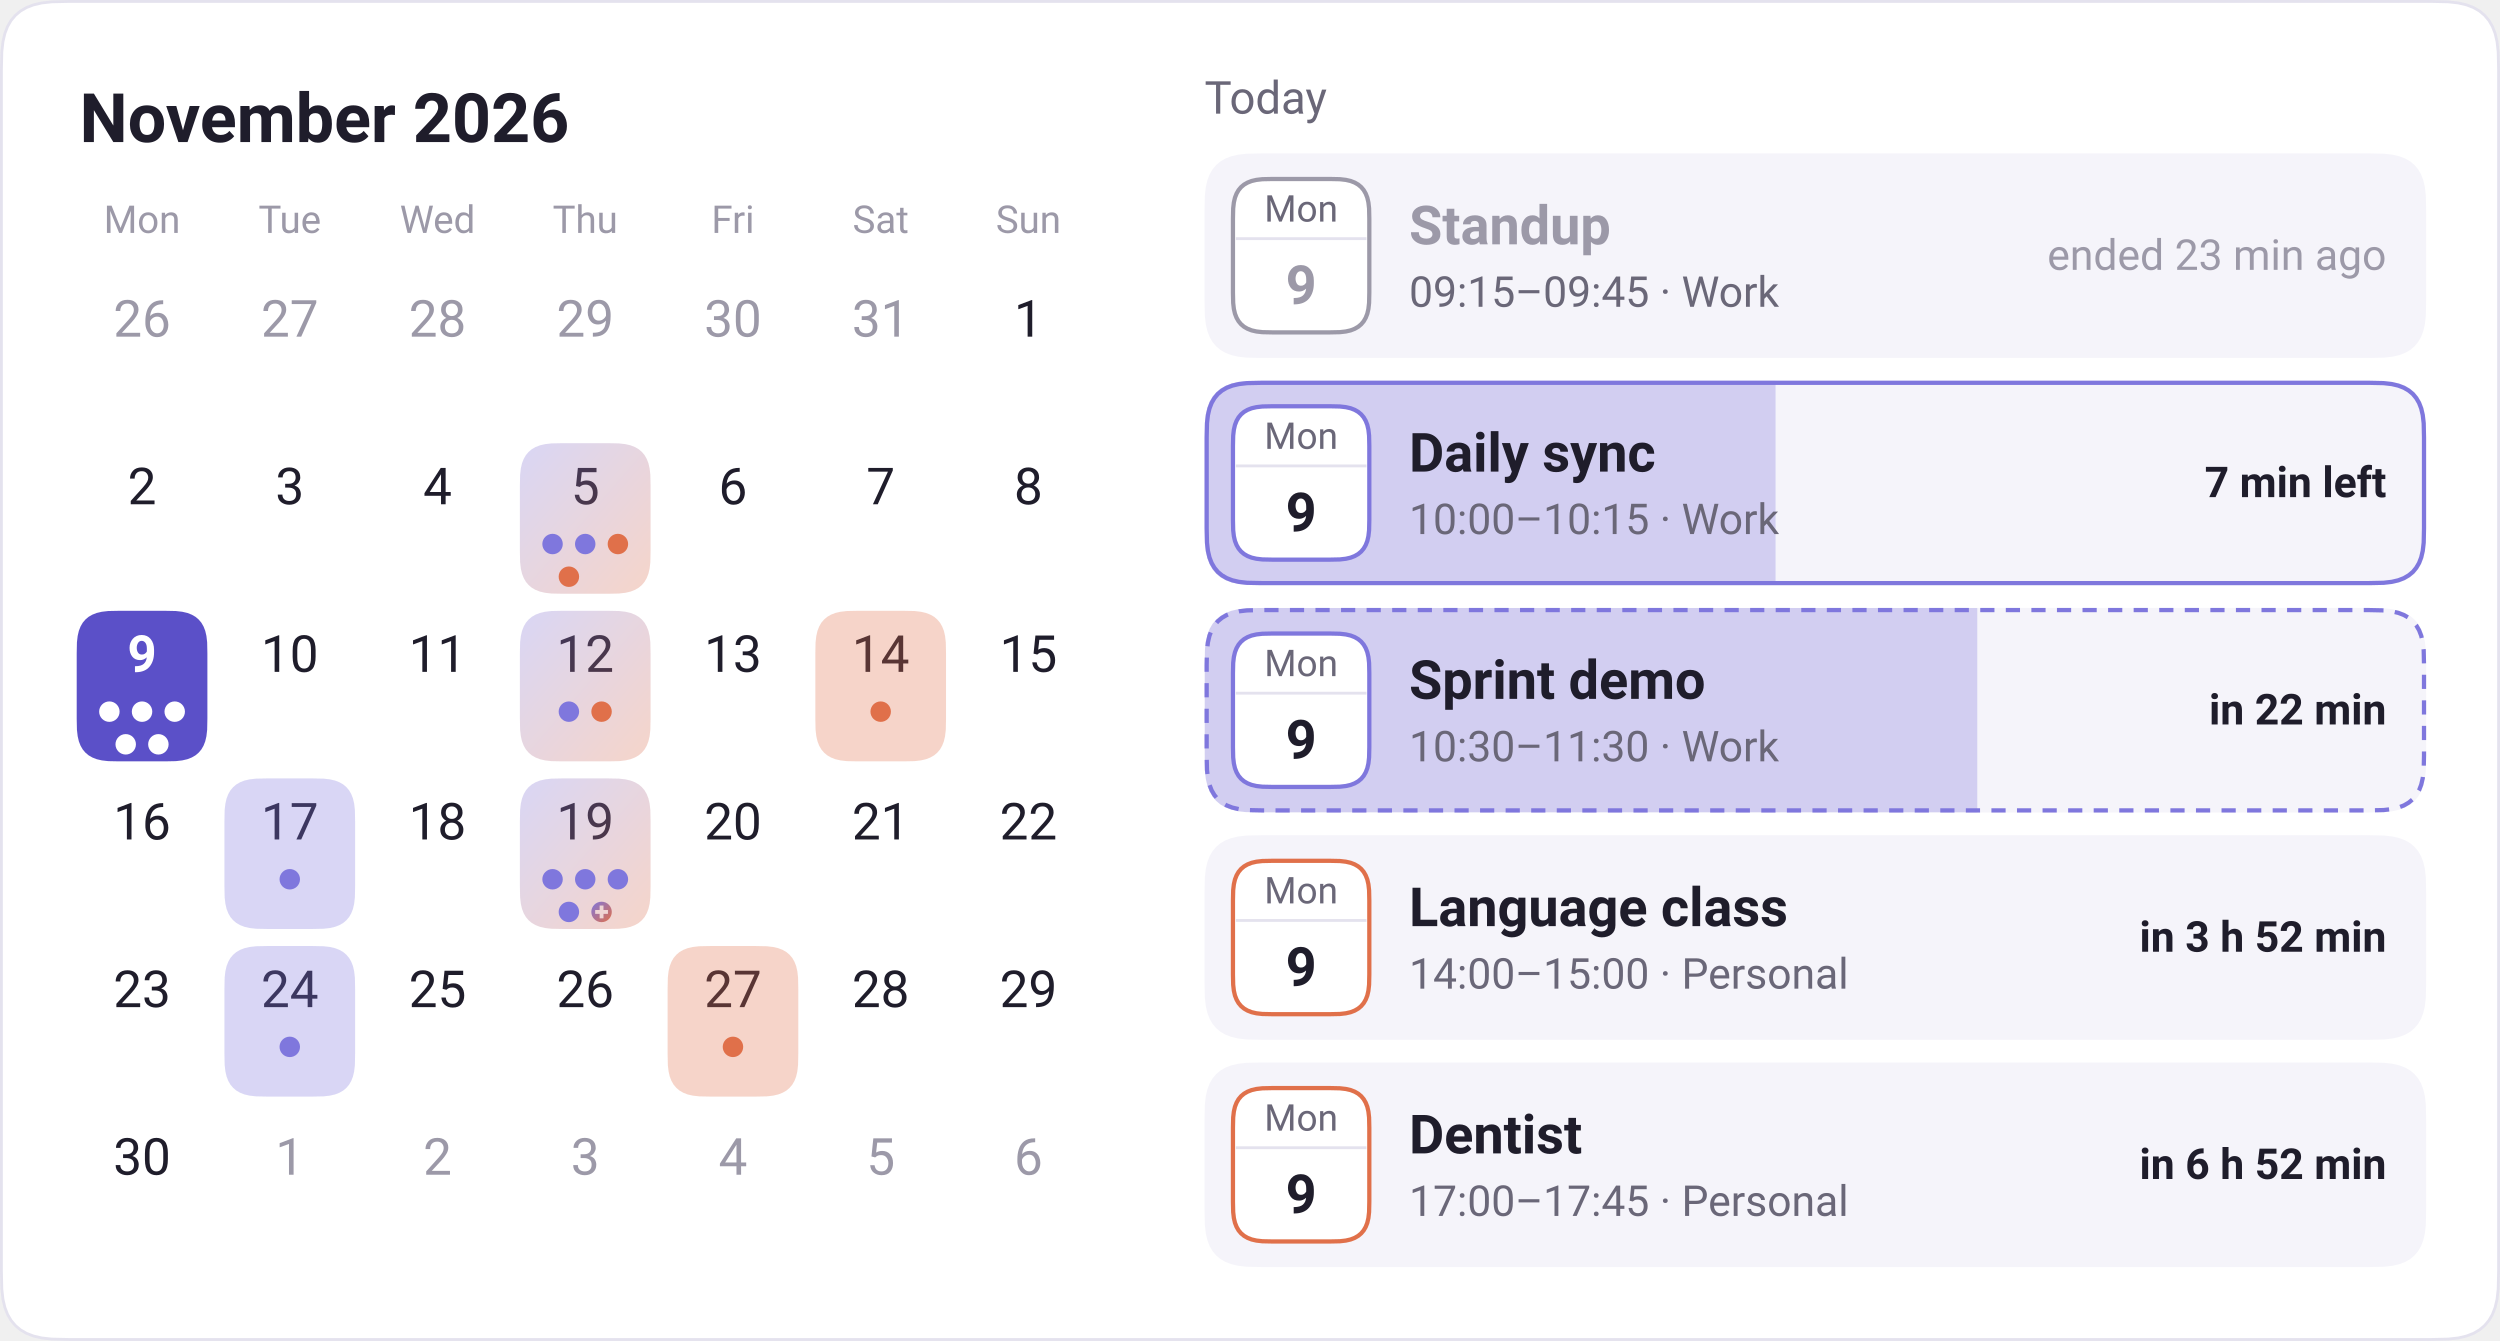
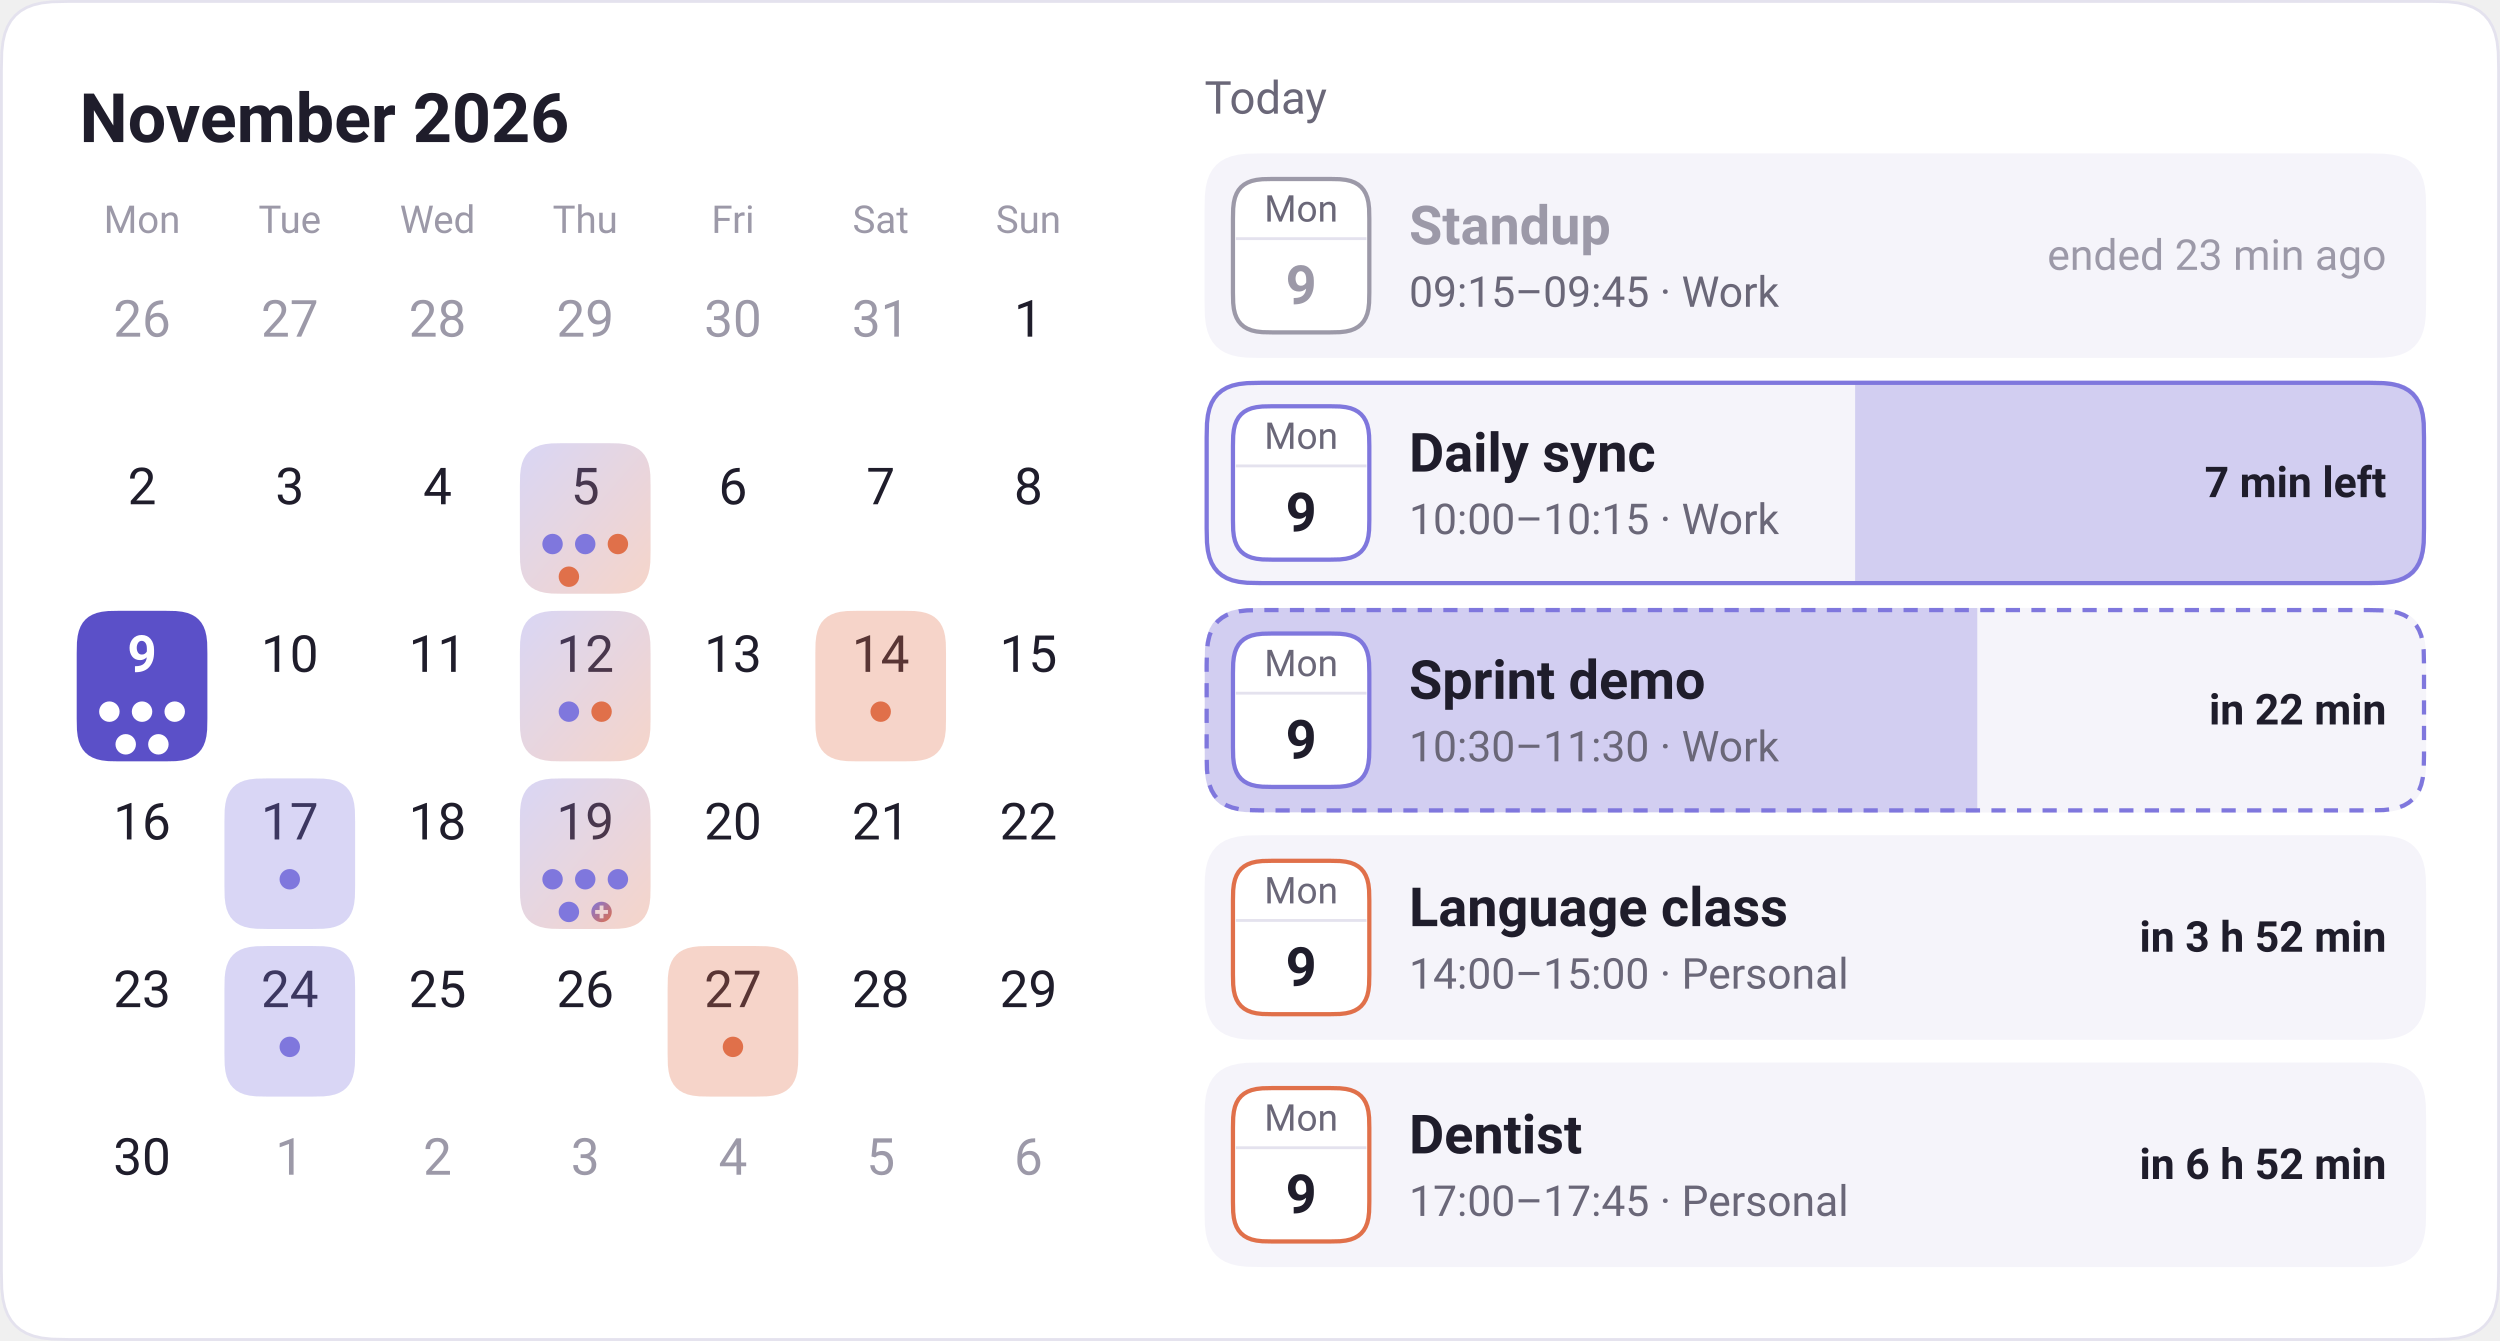
<svg xmlns="http://www.w3.org/2000/svg" width="880" height="472" viewBox="0 0 880 472" role="img" aria-label="Eventide card: month grid next to an agenda with a finished, a running and an upcoming event">
  <style>
  text { font-family: -apple-system, BlinkMacSystemFont, "Segoe UI", Roboto, Helvetica, Arial, sans-serif; }
  .card { fill: #FFFFFF; stroke: #E4E2EE; }
  .row { fill: #F5F4FA; }
  .tile { fill: #FFFFFF; }
  .rule { stroke: #E4E2EE; }
  .t1 { fill: #1F1D2B; }
  .t2 { fill: #6A6778; }
  .t3 { fill: #9C99A8; }
  .on { fill: #FFFFFF; }
  @media (prefers-color-scheme: dark) {
    .card { fill: #1C1B24; stroke: #33313F; }
    .row { fill: #272532; }
    .tile { fill: #1C1B24; }
    .rule { stroke: #3C3A49; }
    .t1 { fill: #F2F0F8; }
    .t2 { fill: #ABA8B8; }
    .t3 { fill: #7E7B8C; }
  }
</style>
  <path d="M855.50 0.50L861.76 0.64L865.34 1.04L868.23 1.72L870.69 2.67L872.80 3.90L874.59 5.41L876.10 7.20L877.33 9.31L878.28 11.77L878.96 14.66L879.36 18.24L879.50 24.50L879.50 447.50L879.36 453.76L878.96 457.34L878.28 460.23L877.33 462.69L876.10 464.80L874.59 466.59L872.80 468.10L870.69 469.33L868.23 470.28L865.34 470.96L861.76 471.36L855.50 471.50L24.50 471.50L18.24 471.36L14.66 470.96L11.77 470.28L9.31 469.33L7.20 468.10L5.41 466.59L3.90 464.80L2.67 462.69L1.72 460.23L1.04 457.34L0.64 453.76L0.50 447.50L0.50 24.50L0.64 18.24L1.04 14.66L1.72 11.77L2.67 9.31L3.90 7.20L5.41 5.41L7.20 3.90L9.31 2.67L11.77 1.72L14.66 1.04L18.24 0.64L24.50 0.50Z" class="card" />
  <text x="28" y="50" class="t1" font-size="24" font-weight="600">November 2026</text>
  <text x="50" y="82" class="t3" font-size="13.5" text-anchor="middle">Mon</text>
  <text x="102" y="82" class="t3" font-size="13.5" text-anchor="middle">Tue</text>
  <text x="154" y="82" class="t3" font-size="13.5" text-anchor="middle">Wed</text>
  <text x="206" y="82" class="t3" font-size="13.5" text-anchor="middle">Thu</text>
  <text x="258" y="82" class="t3" font-size="13.5" text-anchor="middle">Fri</text>
  <text x="310" y="82" class="t3" font-size="13.5" text-anchor="middle">Sat</text>
  <text x="362" y="82" class="t3" font-size="13.5" text-anchor="middle">Sun</text>
  <text x="50" y="118.5" class="t3" font-size="18" text-anchor="middle">26</text>
  <text x="102" y="118.5" class="t3" font-size="18" text-anchor="middle">27</text>
  <text x="154" y="118.5" class="t3" font-size="18" text-anchor="middle">28</text>
  <text x="206" y="118.5" class="t3" font-size="18" text-anchor="middle">29</text>
  <text x="258" y="118.5" class="t3" font-size="18" text-anchor="middle">30</text>
  <text x="310" y="118.5" class="t3" font-size="18" text-anchor="middle">31</text>
  <text x="362" y="118.5" class="t1" font-size="18" text-anchor="middle">1</text>
  <text x="50" y="177.5" class="t1" font-size="18" text-anchor="middle">2</text>
  <text x="102" y="177.5" class="t1" font-size="18" text-anchor="middle">3</text>
  <text x="154" y="177.5" class="t1" font-size="18" text-anchor="middle">4</text>
  <text x="206" y="177.5" class="t1" font-size="18" text-anchor="middle">5</text>
  <linearGradient id="day-2026-11-05" x1="0" y1="0" x2="1" y2="1">
    <stop offset="0%" stop-color="#7F77DD" />
    <stop offset="100%" stop-color="#E0704A" />
  </linearGradient>
  <path d="M214.00 156.00L217.91 156.08L220.15 156.34L221.96 156.76L223.49 157.36L224.81 158.12L225.93 159.07L226.88 160.19L227.64 161.51L228.24 163.04L228.66 164.85L228.92 167.09L229.00 171.00L229.00 194.00L228.92 197.91L228.66 200.15L228.24 201.96L227.64 203.49L226.88 204.81L225.93 205.93L224.81 206.88L223.49 207.64L221.96 208.24L220.15 208.66L217.91 208.92L214.00 209.00L198.00 209.00L194.09 208.92L191.85 208.66L190.04 208.24L188.51 207.64L187.19 206.88L186.07 205.93L185.12 204.81L184.36 203.49L183.76 201.96L183.34 200.15L183.08 197.91L183.00 194.00L183.00 171.00L183.08 167.09L183.34 164.85L183.76 163.04L184.36 161.51L185.12 160.19L186.07 159.07L187.19 158.12L188.51 157.36L190.04 156.76L191.85 156.34L194.09 156.08L198.00 156.00Z" fill="url(#day-2026-11-05)" opacity="0.3" />
  <circle cx="194.5" cy="191.5" r="3.6" fill="#7F77DD" />
  <circle cx="206" cy="191.5" r="3.6" fill="#7F77DD" />
  <circle cx="217.5" cy="191.5" r="3.6" fill="#E0704A" />
  <circle cx="200.25" cy="203" r="3.6" fill="#E0704A" />
  <text x="258" y="177.5" class="t1" font-size="18" text-anchor="middle">6</text>
  <text x="310" y="177.5" class="t1" font-size="18" text-anchor="middle">7</text>
  <text x="362" y="177.5" class="t1" font-size="18" text-anchor="middle">8</text>
  <path d="M58.00 215.00L61.91 215.08L64.15 215.34L65.96 215.76L67.49 216.36L68.81 217.12L69.93 218.07L70.88 219.19L71.64 220.51L72.24 222.04L72.66 223.85L72.92 226.09L73.00 230.00L73.00 253.00L72.92 256.91L72.66 259.15L72.24 260.96L71.64 262.49L70.88 263.81L69.93 264.93L68.81 265.88L67.49 266.64L65.96 267.24L64.15 267.66L61.91 267.92L58.00 268.00L42.00 268.00L38.09 267.92L35.85 267.66L34.04 267.24L32.51 266.64L31.19 265.88L30.07 264.93L29.12 263.81L28.36 262.49L27.76 260.96L27.34 259.15L27.08 256.91L27.00 253.00L27.00 230.00L27.08 226.09L27.34 223.85L27.76 222.04L28.36 220.51L29.12 219.19L30.07 218.07L31.19 217.12L32.51 216.36L34.04 215.76L35.85 215.34L38.09 215.08L42.00 215.00Z" fill="#5B50C8" />
  <text x="50" y="236.5" class="on" font-size="18" text-anchor="middle" font-weight="600">9</text>
  <circle cx="38.5" cy="250.5" r="3.6" fill="#FFFFFF" />
  <circle cx="50" cy="250.5" r="3.6" fill="#FFFFFF" />
  <circle cx="61.5" cy="250.5" r="3.6" fill="#FFFFFF" />
  <circle cx="44.25" cy="262" r="3.6" fill="#FFFFFF" />
  <circle cx="55.75" cy="262" r="3.6" fill="#FFFFFF" />
  <text x="102" y="236.5" class="t1" font-size="18" text-anchor="middle">10</text>
  <text x="154" y="236.5" class="t1" font-size="18" text-anchor="middle">11</text>
  <text x="206" y="236.5" class="t1" font-size="18" text-anchor="middle">12</text>
  <linearGradient id="day-2026-11-12" x1="0" y1="0" x2="1" y2="1">
    <stop offset="0%" stop-color="#7F77DD" />
    <stop offset="100%" stop-color="#E0704A" />
  </linearGradient>
  <path d="M214.00 215.00L217.91 215.08L220.15 215.34L221.96 215.76L223.49 216.36L224.81 217.12L225.93 218.07L226.88 219.19L227.64 220.51L228.24 222.04L228.66 223.85L228.92 226.09L229.00 230.00L229.00 253.00L228.92 256.91L228.66 259.15L228.24 260.96L227.64 262.49L226.88 263.81L225.93 264.93L224.81 265.88L223.49 266.64L221.96 267.24L220.15 267.66L217.91 267.92L214.00 268.00L198.00 268.00L194.09 267.92L191.85 267.66L190.04 267.24L188.51 266.64L187.19 265.88L186.07 264.93L185.12 263.81L184.36 262.49L183.76 260.96L183.34 259.15L183.08 256.91L183.00 253.00L183.00 230.00L183.08 226.09L183.34 223.85L183.76 222.04L184.36 220.51L185.12 219.19L186.07 218.07L187.19 217.12L188.51 216.36L190.04 215.76L191.85 215.34L194.09 215.08L198.00 215.00Z" fill="url(#day-2026-11-12)" opacity="0.3" />
  <circle cx="200.25" cy="250.5" r="3.6" fill="#7F77DD" />
  <circle cx="211.75" cy="250.5" r="3.6" fill="#E0704A" />
  <text x="258" y="236.5" class="t1" font-size="18" text-anchor="middle">13</text>
  <text x="310" y="236.5" class="t1" font-size="18" text-anchor="middle">14</text>
  <path d="M318.00 215.00L321.91 215.08L324.15 215.34L325.96 215.76L327.49 216.36L328.81 217.12L329.93 218.07L330.88 219.19L331.64 220.51L332.24 222.04L332.66 223.85L332.92 226.09L333.00 230.00L333.00 253.00L332.92 256.91L332.66 259.15L332.24 260.96L331.64 262.49L330.88 263.81L329.93 264.93L328.81 265.88L327.49 266.64L325.96 267.24L324.15 267.66L321.91 267.92L318.00 268.00L302.00 268.00L298.09 267.92L295.85 267.66L294.04 267.24L292.51 266.64L291.19 265.88L290.07 264.93L289.12 263.81L288.36 262.49L287.76 260.96L287.34 259.15L287.08 256.91L287.00 253.00L287.00 230.00L287.08 226.09L287.34 223.85L287.76 222.04L288.36 220.51L289.12 219.19L290.07 218.07L291.19 217.12L292.51 216.36L294.04 215.76L295.85 215.34L298.09 215.08L302.00 215.00Z" fill="#E0704A" opacity="0.3" />
  <circle cx="310" cy="250.5" r="3.6" fill="#E0704A" />
  <text x="362" y="236.5" class="t1" font-size="18" text-anchor="middle">15</text>
  <text x="50" y="295.5" class="t1" font-size="18" text-anchor="middle">16</text>
  <text x="102" y="295.5" class="t1" font-size="18" text-anchor="middle">17</text>
  <path d="M110.00 274.00L113.91 274.08L116.15 274.34L117.96 274.76L119.49 275.36L120.81 276.12L121.93 277.07L122.88 278.19L123.64 279.51L124.24 281.04L124.66 282.85L124.92 285.09L125.00 289.00L125.00 312.00L124.92 315.91L124.66 318.15L124.24 319.96L123.64 321.49L122.88 322.81L121.93 323.93L120.81 324.88L119.49 325.64L117.96 326.24L116.15 326.66L113.91 326.92L110.00 327.00L94.00 327.00L90.09 326.92L87.85 326.66L86.04 326.24L84.51 325.64L83.19 324.88L82.07 323.93L81.12 322.81L80.36 321.49L79.76 319.96L79.34 318.15L79.08 315.91L79.00 312.00L79.00 289.00L79.08 285.09L79.34 282.85L79.76 281.04L80.36 279.51L81.12 278.19L82.07 277.07L83.19 276.12L84.51 275.36L86.04 274.76L87.85 274.34L90.09 274.08L94.00 274.00Z" fill="#7F77DD" opacity="0.3" />
  <circle cx="102" cy="309.5" r="3.6" fill="#7F77DD" />
  <text x="154" y="295.5" class="t1" font-size="18" text-anchor="middle">18</text>
  <text x="206" y="295.5" class="t1" font-size="18" text-anchor="middle">19</text>
  <linearGradient id="day-2026-11-19" x1="0" y1="0" x2="1" y2="1">
    <stop offset="0%" stop-color="#7F77DD" />
    <stop offset="100%" stop-color="#E0704A" />
  </linearGradient>
  <path d="M214.00 274.00L217.91 274.08L220.15 274.34L221.96 274.76L223.49 275.36L224.81 276.12L225.93 277.07L226.88 278.19L227.64 279.51L228.24 281.04L228.66 282.85L228.92 285.09L229.00 289.00L229.00 312.00L228.92 315.91L228.66 318.15L228.24 319.96L227.64 321.49L226.88 322.81L225.93 323.93L224.81 324.88L223.49 325.64L221.96 326.24L220.15 326.66L217.91 326.92L214.00 327.00L198.00 327.00L194.09 326.92L191.85 326.66L190.04 326.24L188.51 325.64L187.19 324.88L186.07 323.93L185.12 322.81L184.36 321.49L183.76 319.96L183.34 318.15L183.08 315.91L183.00 312.00L183.00 289.00L183.08 285.09L183.34 282.85L183.76 281.04L184.36 279.51L185.12 278.19L186.07 277.07L187.19 276.12L188.51 275.36L190.04 274.76L191.85 274.34L194.09 274.08L198.00 274.00Z" fill="url(#day-2026-11-19)" opacity="0.3" />
  <circle cx="194.5" cy="309.5" r="3.6" fill="#7F77DD" />
  <circle cx="206" cy="309.5" r="3.6" fill="#7F77DD" />
  <circle cx="217.5" cy="309.5" r="3.6" fill="#7F77DD" />
  <circle cx="200.25" cy="321" r="3.6" fill="#7F77DD" />
  <linearGradient id="more-2026-11-19" x1="0" y1="0" x2="1" y2="1">
    <stop offset="0%" stop-color="#7F77DD" />
    <stop offset="100%" stop-color="#E0704A" />
  </linearGradient>
  <path transform="translate(208.15 317.4) scale(0.9)" fill-rule="evenodd" fill="url(#more-2026-11-19)" d="M0 4a4 4 0 1 0 8 0a4 4 0 1 0-8 0ZM3.25 1.5h1.5v1.75h1.75v1.5H4.75v1.75h-1.5V4.75H1.5v-1.5h1.75Z" />
  <text x="258" y="295.5" class="t1" font-size="18" text-anchor="middle">20</text>
  <text x="310" y="295.5" class="t1" font-size="18" text-anchor="middle">21</text>
  <text x="362" y="295.5" class="t1" font-size="18" text-anchor="middle">22</text>
  <text x="50" y="354.5" class="t1" font-size="18" text-anchor="middle">23</text>
  <text x="102" y="354.5" class="t1" font-size="18" text-anchor="middle">24</text>
  <path d="M110.00 333.00L113.91 333.08L116.15 333.34L117.96 333.76L119.49 334.36L120.81 335.12L121.93 336.07L122.88 337.19L123.64 338.51L124.24 340.04L124.66 341.85L124.92 344.09L125.00 348.00L125.00 371.00L124.92 374.91L124.66 377.15L124.24 378.96L123.64 380.49L122.88 381.81L121.93 382.93L120.81 383.88L119.49 384.64L117.96 385.24L116.15 385.66L113.91 385.92L110.00 386.00L94.00 386.00L90.09 385.92L87.85 385.66L86.04 385.24L84.51 384.64L83.19 383.88L82.07 382.93L81.12 381.81L80.36 380.49L79.76 378.96L79.34 377.15L79.08 374.91L79.00 371.00L79.00 348.00L79.08 344.09L79.34 341.85L79.76 340.04L80.36 338.51L81.12 337.19L82.07 336.07L83.19 335.12L84.51 334.36L86.04 333.76L87.85 333.34L90.09 333.08L94.00 333.00Z" fill="#7F77DD" opacity="0.3" />
  <circle cx="102" cy="368.5" r="3.6" fill="#7F77DD" />
  <text x="154" y="354.5" class="t1" font-size="18" text-anchor="middle">25</text>
  <text x="206" y="354.5" class="t1" font-size="18" text-anchor="middle">26</text>
  <text x="258" y="354.5" class="t1" font-size="18" text-anchor="middle">27</text>
  <path d="M266.00 333.00L269.91 333.08L272.15 333.34L273.96 333.76L275.49 334.36L276.81 335.12L277.93 336.07L278.88 337.19L279.64 338.51L280.24 340.04L280.66 341.85L280.92 344.09L281.00 348.00L281.00 371.00L280.92 374.91L280.66 377.15L280.24 378.96L279.64 380.49L278.88 381.81L277.93 382.93L276.81 383.88L275.49 384.64L273.96 385.24L272.15 385.66L269.91 385.92L266.00 386.00L250.00 386.00L246.09 385.92L243.85 385.66L242.04 385.24L240.51 384.64L239.19 383.88L238.07 382.93L237.12 381.81L236.36 380.49L235.76 378.96L235.34 377.15L235.08 374.91L235.00 371.00L235.00 348.00L235.08 344.09L235.34 341.85L235.76 340.04L236.36 338.51L237.12 337.19L238.07 336.07L239.19 335.12L240.51 334.36L242.04 333.76L243.85 333.34L246.09 333.08L250.00 333.00Z" fill="#E0704A" opacity="0.3" />
  <circle cx="258" cy="368.5" r="3.6" fill="#E0704A" />
  <text x="310" y="354.5" class="t1" font-size="18" text-anchor="middle">28</text>
  <text x="362" y="354.5" class="t1" font-size="18" text-anchor="middle">29</text>
  <text x="50" y="413.5" class="t1" font-size="18" text-anchor="middle">30</text>
  <text x="102" y="413.5" class="t3" font-size="18" text-anchor="middle">1</text>
  <text x="154" y="413.5" class="t3" font-size="18" text-anchor="middle">2</text>
  <text x="206" y="413.5" class="t3" font-size="18" text-anchor="middle">3</text>
  <text x="258" y="413.5" class="t3" font-size="18" text-anchor="middle">4</text>
  <text x="310" y="413.5" class="t3" font-size="18" text-anchor="middle">5</text>
  <text x="362" y="413.5" class="t3" font-size="18" text-anchor="middle">6</text>
  <text x="424" y="40" class="t2" font-size="16">Today</text>
  <clipPath id="row8">
    <path d="M834.00 54.00L839.22 54.11L842.20 54.45L844.61 55.02L846.66 55.81L848.42 56.83L849.91 58.09L851.17 59.58L852.19 61.34L852.98 63.39L853.55 65.80L853.89 68.78L854.00 74.00L854.00 106.00L853.89 111.22L853.55 114.20L852.98 116.61L852.19 118.66L851.17 120.42L849.91 121.91L848.42 123.17L846.66 124.19L844.61 124.98L842.20 125.55L839.22 125.89L834.00 126.00L444.00 126.00L438.78 125.89L435.80 125.55L433.39 124.98L431.34 124.19L429.58 123.17L428.09 121.91L426.83 120.42L425.81 118.66L425.02 116.61L424.45 114.20L424.11 111.22L424.00 106.00L424.00 74.00L424.11 68.78L424.45 65.80L425.02 63.39L425.81 61.34L426.83 59.58L428.09 58.09L429.58 56.83L431.34 55.81L433.39 55.02L435.80 54.45L438.78 54.11L444.00 54.00Z" />
  </clipPath>
  <path d="M834.00 54.00L839.22 54.11L842.20 54.45L844.61 55.02L846.66 55.81L848.42 56.83L849.91 58.09L851.17 59.58L852.19 61.34L852.98 63.39L853.55 65.80L853.89 68.78L854.00 74.00L854.00 106.00L853.89 111.22L853.55 114.20L852.98 116.61L852.19 118.66L851.17 120.42L849.91 121.91L848.42 123.17L846.66 124.19L844.61 124.98L842.20 125.55L839.22 125.89L834.00 126.00L444.00 126.00L438.78 125.89L435.80 125.55L433.39 124.98L431.34 124.19L429.58 123.17L428.09 121.91L426.83 120.42L425.81 118.66L425.02 116.61L424.45 114.20L424.11 111.22L424.00 106.00L424.00 74.00L424.11 68.78L424.45 65.80L425.02 63.39L425.81 61.34L426.83 59.58L428.09 58.09L429.58 56.83L431.34 55.81L433.39 55.02L435.80 54.45L438.78 54.11L444.00 54.00Z" class="row" />
  <path d="M468.00 63.00L471.65 63.08L473.74 63.32L475.43 63.71L476.86 64.27L478.09 64.98L479.14 65.86L480.02 66.91L480.73 68.14L481.29 69.57L481.68 71.26L481.92 73.35L482.00 77.00L482.00 103.00L481.92 106.65L481.68 108.74L481.29 110.43L480.73 111.86L480.02 113.09L479.14 114.14L478.09 115.02L476.86 115.73L475.43 116.29L473.74 116.68L471.65 116.92L468.00 117.00L448.00 117.00L444.35 116.92L442.26 116.68L440.57 116.29L439.14 115.73L437.91 115.02L436.86 114.14L435.98 113.09L435.27 111.86L434.71 110.43L434.32 108.74L434.08 106.65L434.00 103.00L434.00 77.00L434.08 73.35L434.32 71.26L434.71 69.57L435.27 68.14L435.98 66.91L436.86 65.86L437.91 64.98L439.14 64.27L440.57 63.71L442.26 63.32L444.35 63.08L448.00 63.00Z" class="tile" stroke="#9C99A8" stroke-width="1.5" />
  <text x="458" y="78" class="t2" font-size="13" text-anchor="middle">Mon</text>
  <line x1="435" x2="481" y1="84" y2="84" class="rule" />
  <text x="458" y="107" class="t3" font-size="19" text-anchor="middle" font-weight="600">9</text>
  <text x="496" y="86" class="t3" font-size="19" font-weight="600">Standup</text>
  <text x="496" y="108" class="t2" font-size="15">09:15–09:45 · Work</text>
  <text x="840" y="95" class="t3" font-size="15" text-anchor="end" font-weight="400">ended 23 min ago</text>
  <clipPath id="row9">
    <path d="M834.00 134.00L839.22 134.11L842.20 134.45L844.61 135.02L846.66 135.81L848.42 136.83L849.91 138.09L851.17 139.58L852.19 141.34L852.98 143.39L853.55 145.80L853.89 148.78L854.00 154.00L854.00 186.00L853.89 191.22L853.55 194.20L852.98 196.61L852.19 198.66L851.17 200.42L849.91 201.91L848.42 203.17L846.66 204.19L844.61 204.98L842.20 205.55L839.22 205.89L834.00 206.00L444.00 206.00L438.78 205.89L435.80 205.55L433.39 204.98L431.34 204.19L429.58 203.17L428.09 201.91L426.83 200.42L425.81 198.66L425.02 196.61L424.45 194.20L424.11 191.22L424.00 186.00L424.00 154.00L424.11 148.78L424.45 145.80L425.02 143.39L425.81 141.34L426.83 139.58L428.09 138.09L429.58 136.83L431.34 135.81L433.39 135.02L435.80 134.45L438.78 134.11L444.00 134.00Z" />
  </clipPath>
  <path d="M834.00 134.00L839.22 134.11L842.20 134.45L844.61 135.02L846.66 135.81L848.42 136.83L849.91 138.09L851.17 139.58L852.19 141.34L852.98 143.39L853.55 145.80L853.89 148.78L854.00 154.00L854.00 186.00L853.89 191.22L853.55 194.20L852.98 196.61L852.19 198.66L851.17 200.42L849.91 201.91L848.42 203.17L846.66 204.19L844.61 204.98L842.20 205.55L839.22 205.89L834.00 206.00L444.00 206.00L438.78 205.89L435.80 205.55L433.39 204.98L431.34 204.19L429.58 203.17L428.09 201.91L426.83 200.42L425.81 198.66L425.02 196.61L424.45 194.20L424.11 191.22L424.00 186.00L424.00 154.00L424.11 148.78L424.45 145.80L425.02 143.39L425.81 141.34L426.83 139.58L428.09 138.09L429.58 136.83L431.34 135.81L433.39 135.02L435.80 134.45L438.78 134.11L444.00 134.00Z" class="row" />
-   <rect x="424" y="134" width="201" height="72" fill="#7F77DD" opacity="0.3" clip-path="url(#row9)" />
+   <rect x="653" y="134" width="201" height="72" fill="#7F77DD" opacity="0.3" clip-path="url(#row9)" />
  <path d="M834.00 134.75L839.02 134.86L841.89 135.19L844.21 135.73L846.18 136.49L847.87 137.48L849.32 138.68L850.52 140.13L851.51 141.82L852.27 143.79L852.81 146.11L853.14 148.98L853.25 154.00L853.25 186.00L853.14 191.02L852.81 193.89L852.27 196.21L851.51 198.18L850.52 199.87L849.32 201.32L847.87 202.52L846.18 203.51L844.21 204.27L841.89 204.81L839.02 205.14L834.00 205.25L444.00 205.25L438.98 205.14L436.11 204.81L433.79 204.27L431.82 203.51L430.13 202.52L428.68 201.32L427.48 199.87L426.49 198.18L425.73 196.21L425.19 193.89L424.86 191.02L424.75 186.00L424.75 154.00L424.86 148.98L425.19 146.11L425.73 143.79L426.49 141.82L427.48 140.13L428.68 138.68L430.13 137.48L431.82 136.49L433.79 135.73L436.11 135.19L438.98 134.86L444.00 134.75Z" fill="none" stroke="#7F77DD" stroke-width="1.5" />
  <path d="M468.00 143.00L471.65 143.08L473.74 143.32L475.43 143.71L476.86 144.27L478.09 144.98L479.14 145.86L480.02 146.91L480.73 148.14L481.29 149.57L481.68 151.26L481.92 153.35L482.00 157.00L482.00 183.00L481.92 186.65L481.68 188.74L481.29 190.43L480.73 191.86L480.02 193.09L479.14 194.14L478.09 195.02L476.86 195.73L475.43 196.29L473.74 196.68L471.65 196.92L468.00 197.00L448.00 197.00L444.35 196.92L442.26 196.68L440.57 196.29L439.14 195.73L437.91 195.02L436.86 194.14L435.98 193.09L435.27 191.86L434.71 190.43L434.32 188.74L434.08 186.65L434.00 183.00L434.00 157.00L434.08 153.35L434.32 151.26L434.71 149.57L435.27 148.14L435.98 146.91L436.86 145.86L437.91 144.98L439.14 144.27L440.57 143.71L442.26 143.32L444.35 143.08L448.00 143.00Z" class="tile" stroke="#7F77DD" stroke-width="1.5" />
  <text x="458" y="158" class="t2" font-size="13" text-anchor="middle">Mon</text>
  <line x1="435" x2="481" y1="164" y2="164" class="rule" />
  <text x="458" y="187" class="t1" font-size="19" text-anchor="middle" font-weight="600">9</text>
  <text x="496" y="166" class="t1" font-size="19" font-weight="600">Daily sync</text>
  <text x="496" y="188" class="t2" font-size="15">10:00–10:15 · Work</text>
  <text x="840" y="175" class="t1" font-size="15" text-anchor="end" font-weight="600">7 min left</text>
  <clipPath id="row10">
    <path d="M834.00 214.00L839.22 214.11L842.20 214.45L844.61 215.02L846.66 215.81L848.42 216.83L849.91 218.09L851.17 219.58L852.19 221.34L852.98 223.39L853.55 225.80L853.89 228.78L854.00 234.00L854.00 266.00L853.89 271.22L853.55 274.20L852.98 276.61L852.19 278.66L851.17 280.42L849.91 281.91L848.42 283.17L846.66 284.19L844.61 284.98L842.20 285.55L839.22 285.89L834.00 286.00L444.00 286.00L438.78 285.89L435.80 285.55L433.39 284.98L431.34 284.19L429.58 283.17L428.09 281.91L426.83 280.42L425.81 278.66L425.02 276.61L424.45 274.20L424.11 271.22L424.00 266.00L424.00 234.00L424.11 228.78L424.45 225.80L425.02 223.39L425.81 221.34L426.83 219.58L428.09 218.09L429.58 216.83L431.34 215.81L433.39 215.02L435.80 214.45L438.78 214.11L444.00 214.00Z" />
  </clipPath>
  <path d="M834.00 214.00L839.22 214.11L842.20 214.45L844.61 215.02L846.66 215.81L848.42 216.83L849.91 218.09L851.17 219.58L852.19 221.34L852.98 223.39L853.55 225.80L853.89 228.78L854.00 234.00L854.00 266.00L853.89 271.22L853.55 274.20L852.98 276.61L852.19 278.66L851.17 280.42L849.91 281.91L848.42 283.17L846.66 284.19L844.61 284.98L842.20 285.55L839.22 285.89L834.00 286.00L444.00 286.00L438.78 285.89L435.80 285.55L433.39 284.98L431.34 284.19L429.58 283.17L428.09 281.91L426.83 280.42L425.81 278.66L425.02 276.61L424.45 274.20L424.11 271.22L424.00 266.00L424.00 234.00L424.11 228.78L424.45 225.80L425.02 223.39L425.81 221.34L426.83 219.58L428.09 218.09L429.58 216.83L431.34 215.81L433.39 215.02L435.80 214.45L438.78 214.11L444.00 214.00Z" class="row" />
  <rect x="424" y="214" width="272" height="72" fill="#7F77DD" opacity="0.3" clip-path="url(#row10)" />
  <path d="M834.00 214.75L839.02 214.86L841.89 215.19L844.21 215.73L846.18 216.49L847.87 217.48L849.32 218.68L850.52 220.13L851.51 221.82L852.27 223.79L852.81 226.11L853.14 228.98L853.25 234.00L853.25 266.00L853.14 271.02L852.81 273.89L852.27 276.21L851.51 278.18L850.52 279.87L849.32 281.32L847.87 282.52L846.18 283.51L844.21 284.27L841.89 284.81L839.02 285.14L834.00 285.25L444.00 285.25L438.98 285.14L436.11 284.81L433.79 284.27L431.82 283.51L430.13 282.52L428.68 281.32L427.48 279.87L426.49 278.18L425.73 276.21L425.19 273.89L424.86 271.02L424.75 266.00L424.75 234.00L424.86 228.98L425.19 226.11L425.73 223.79L426.49 221.82L427.48 220.13L428.68 218.68L430.13 217.48L431.82 216.49L433.79 215.73L436.11 215.19L438.98 214.86L444.00 214.75Z" fill="none" stroke="#7F77DD" stroke-width="1.5" stroke-dasharray="5 4" />
  <path d="M468.00 223.00L471.65 223.08L473.74 223.32L475.43 223.71L476.86 224.27L478.09 224.98L479.14 225.86L480.02 226.91L480.73 228.14L481.29 229.57L481.68 231.26L481.92 233.35L482.00 237.00L482.00 263.00L481.92 266.65L481.68 268.74L481.29 270.43L480.73 271.86L480.02 273.09L479.14 274.14L478.09 275.02L476.86 275.73L475.43 276.29L473.74 276.68L471.65 276.92L468.00 277.00L448.00 277.00L444.35 276.92L442.26 276.68L440.57 276.29L439.14 275.73L437.91 275.02L436.86 274.14L435.98 273.09L435.27 271.86L434.71 270.43L434.32 268.74L434.08 266.65L434.00 263.00L434.00 237.00L434.08 233.35L434.32 231.26L434.71 229.57L435.27 228.14L435.98 226.91L436.86 225.86L437.91 224.98L439.14 224.27L440.57 223.71L442.26 223.32L444.35 223.08L448.00 223.00Z" class="tile" stroke="#7F77DD" stroke-width="1.5" />
  <text x="458" y="238" class="t2" font-size="13" text-anchor="middle">Mon</text>
  <line x1="435" x2="481" y1="244" y2="244" class="rule" />
  <text x="458" y="267" class="t1" font-size="19" text-anchor="middle" font-weight="600">9</text>
  <text x="496" y="246" class="t1" font-size="19" font-weight="600">Sprint demo</text>
  <text x="496" y="268" class="t2" font-size="15">10:30–11:30 · Work</text>
  <text x="840" y="255" class="t1" font-size="15" text-anchor="end" font-weight="600">in 22 min</text>
  <clipPath id="row11">
    <path d="M834.00 294.00L839.22 294.11L842.20 294.45L844.61 295.02L846.66 295.81L848.42 296.83L849.91 298.09L851.17 299.58L852.19 301.34L852.98 303.39L853.55 305.80L853.89 308.78L854.00 314.00L854.00 346.00L853.89 351.22L853.55 354.20L852.98 356.61L852.19 358.66L851.17 360.42L849.91 361.91L848.42 363.17L846.66 364.19L844.61 364.98L842.20 365.55L839.22 365.89L834.00 366.00L444.00 366.00L438.78 365.89L435.80 365.55L433.39 364.98L431.34 364.19L429.58 363.17L428.09 361.91L426.83 360.42L425.81 358.66L425.02 356.61L424.45 354.20L424.11 351.22L424.00 346.00L424.00 314.00L424.11 308.78L424.45 305.80L425.02 303.39L425.81 301.34L426.83 299.58L428.09 298.09L429.58 296.83L431.34 295.81L433.39 295.02L435.80 294.45L438.78 294.11L444.00 294.00Z" />
  </clipPath>
  <path d="M834.00 294.00L839.22 294.11L842.20 294.45L844.61 295.02L846.66 295.81L848.42 296.83L849.91 298.09L851.17 299.58L852.19 301.34L852.98 303.39L853.55 305.80L853.89 308.78L854.00 314.00L854.00 346.00L853.89 351.22L853.55 354.20L852.98 356.61L852.19 358.66L851.17 360.42L849.91 361.91L848.42 363.17L846.66 364.19L844.61 364.98L842.20 365.55L839.22 365.89L834.00 366.00L444.00 366.00L438.78 365.89L435.80 365.55L433.39 364.98L431.34 364.19L429.58 363.17L428.09 361.91L426.83 360.42L425.81 358.66L425.02 356.61L424.45 354.20L424.11 351.22L424.00 346.00L424.00 314.00L424.11 308.78L424.45 305.80L425.02 303.39L425.81 301.34L426.83 299.58L428.09 298.09L429.58 296.83L431.34 295.81L433.39 295.02L435.80 294.45L438.78 294.11L444.00 294.00Z" class="row" />
  <path d="M468.00 303.00L471.65 303.08L473.74 303.32L475.43 303.71L476.86 304.27L478.09 304.98L479.14 305.86L480.02 306.91L480.73 308.14L481.29 309.57L481.68 311.26L481.92 313.35L482.00 317.00L482.00 343.00L481.92 346.65L481.68 348.74L481.29 350.43L480.73 351.86L480.02 353.09L479.14 354.14L478.09 355.02L476.86 355.73L475.43 356.29L473.74 356.68L471.65 356.92L468.00 357.00L448.00 357.00L444.35 356.92L442.26 356.68L440.57 356.29L439.14 355.73L437.91 355.02L436.86 354.14L435.98 353.09L435.27 351.86L434.71 350.43L434.32 348.74L434.08 346.65L434.00 343.00L434.00 317.00L434.08 313.35L434.32 311.26L434.71 309.57L435.27 308.14L435.98 306.91L436.86 305.86L437.91 304.98L439.14 304.27L440.57 303.71L442.26 303.32L444.35 303.08L448.00 303.00Z" class="tile" stroke="#E0704A" stroke-width="1.5" />
  <text x="458" y="318" class="t2" font-size="13" text-anchor="middle">Mon</text>
  <line x1="435" x2="481" y1="324" y2="324" class="rule" />
  <text x="458" y="347" class="t1" font-size="19" text-anchor="middle" font-weight="600">9</text>
  <text x="496" y="326" class="t1" font-size="19" font-weight="600">Language class</text>
  <text x="496" y="348" class="t2" font-size="15">14:00–15:00 · Personal</text>
  <text x="840" y="335" class="t1" font-size="15" text-anchor="end" font-weight="600">in 3 h 52 min</text>
  <clipPath id="row12">
    <path d="M834.00 374.00L839.22 374.11L842.20 374.45L844.61 375.02L846.66 375.81L848.42 376.83L849.91 378.09L851.17 379.58L852.19 381.34L852.98 383.39L853.55 385.80L853.89 388.78L854.00 394.00L854.00 426.00L853.89 431.22L853.55 434.20L852.98 436.61L852.19 438.66L851.17 440.42L849.91 441.91L848.42 443.17L846.66 444.19L844.61 444.98L842.20 445.55L839.22 445.89L834.00 446.00L444.00 446.00L438.78 445.89L435.80 445.55L433.39 444.98L431.34 444.19L429.58 443.17L428.09 441.91L426.83 440.42L425.81 438.66L425.02 436.61L424.45 434.20L424.11 431.22L424.00 426.00L424.00 394.00L424.11 388.78L424.45 385.80L425.02 383.39L425.81 381.34L426.83 379.58L428.09 378.09L429.58 376.83L431.34 375.81L433.39 375.02L435.80 374.45L438.78 374.11L444.00 374.00Z" />
  </clipPath>
  <path d="M834.00 374.00L839.22 374.11L842.20 374.45L844.61 375.02L846.66 375.81L848.42 376.83L849.91 378.09L851.17 379.58L852.19 381.34L852.98 383.39L853.55 385.80L853.89 388.78L854.00 394.00L854.00 426.00L853.89 431.22L853.55 434.20L852.98 436.61L852.19 438.66L851.17 440.42L849.91 441.91L848.42 443.17L846.66 444.19L844.61 444.98L842.20 445.55L839.22 445.89L834.00 446.00L444.00 446.00L438.78 445.89L435.80 445.55L433.39 444.98L431.34 444.19L429.58 443.17L428.09 441.91L426.83 440.42L425.81 438.66L425.02 436.61L424.45 434.20L424.11 431.22L424.00 426.00L424.00 394.00L424.11 388.78L424.45 385.80L425.02 383.39L425.81 381.34L426.83 379.58L428.09 378.09L429.58 376.83L431.34 375.81L433.39 375.02L435.80 374.45L438.78 374.11L444.00 374.00Z" class="row" />
  <path d="M468.00 383.00L471.65 383.08L473.74 383.32L475.43 383.71L476.86 384.27L478.09 384.98L479.14 385.86L480.02 386.91L480.73 388.14L481.29 389.57L481.68 391.26L481.92 393.35L482.00 397.00L482.00 423.00L481.92 426.65L481.68 428.74L481.29 430.43L480.73 431.86L480.02 433.09L479.14 434.14L478.09 435.02L476.86 435.73L475.43 436.29L473.74 436.68L471.65 436.92L468.00 437.00L448.00 437.00L444.35 436.92L442.26 436.68L440.57 436.29L439.14 435.73L437.91 435.02L436.86 434.14L435.98 433.09L435.27 431.86L434.71 430.43L434.32 428.74L434.08 426.65L434.00 423.00L434.00 397.00L434.08 393.35L434.32 391.26L434.71 389.57L435.27 388.14L435.98 386.91L436.86 385.86L437.91 384.98L439.14 384.27L440.57 383.71L442.26 383.32L444.35 383.08L448.00 383.00Z" class="tile" stroke="#E0704A" stroke-width="1.5" />
  <text x="458" y="398" class="t2" font-size="13" text-anchor="middle">Mon</text>
  <line x1="435" x2="481" y1="404" y2="404" class="rule" />
  <text x="458" y="427" class="t1" font-size="19" text-anchor="middle" font-weight="600">9</text>
  <text x="496" y="406" class="t1" font-size="19" font-weight="600">Dentist</text>
  <text x="496" y="428" class="t2" font-size="15">17:00–17:45 · Personal</text>
  <text x="840" y="415" class="t1" font-size="15" text-anchor="end" font-weight="600">in 6 h 52 min</text>
</svg>
